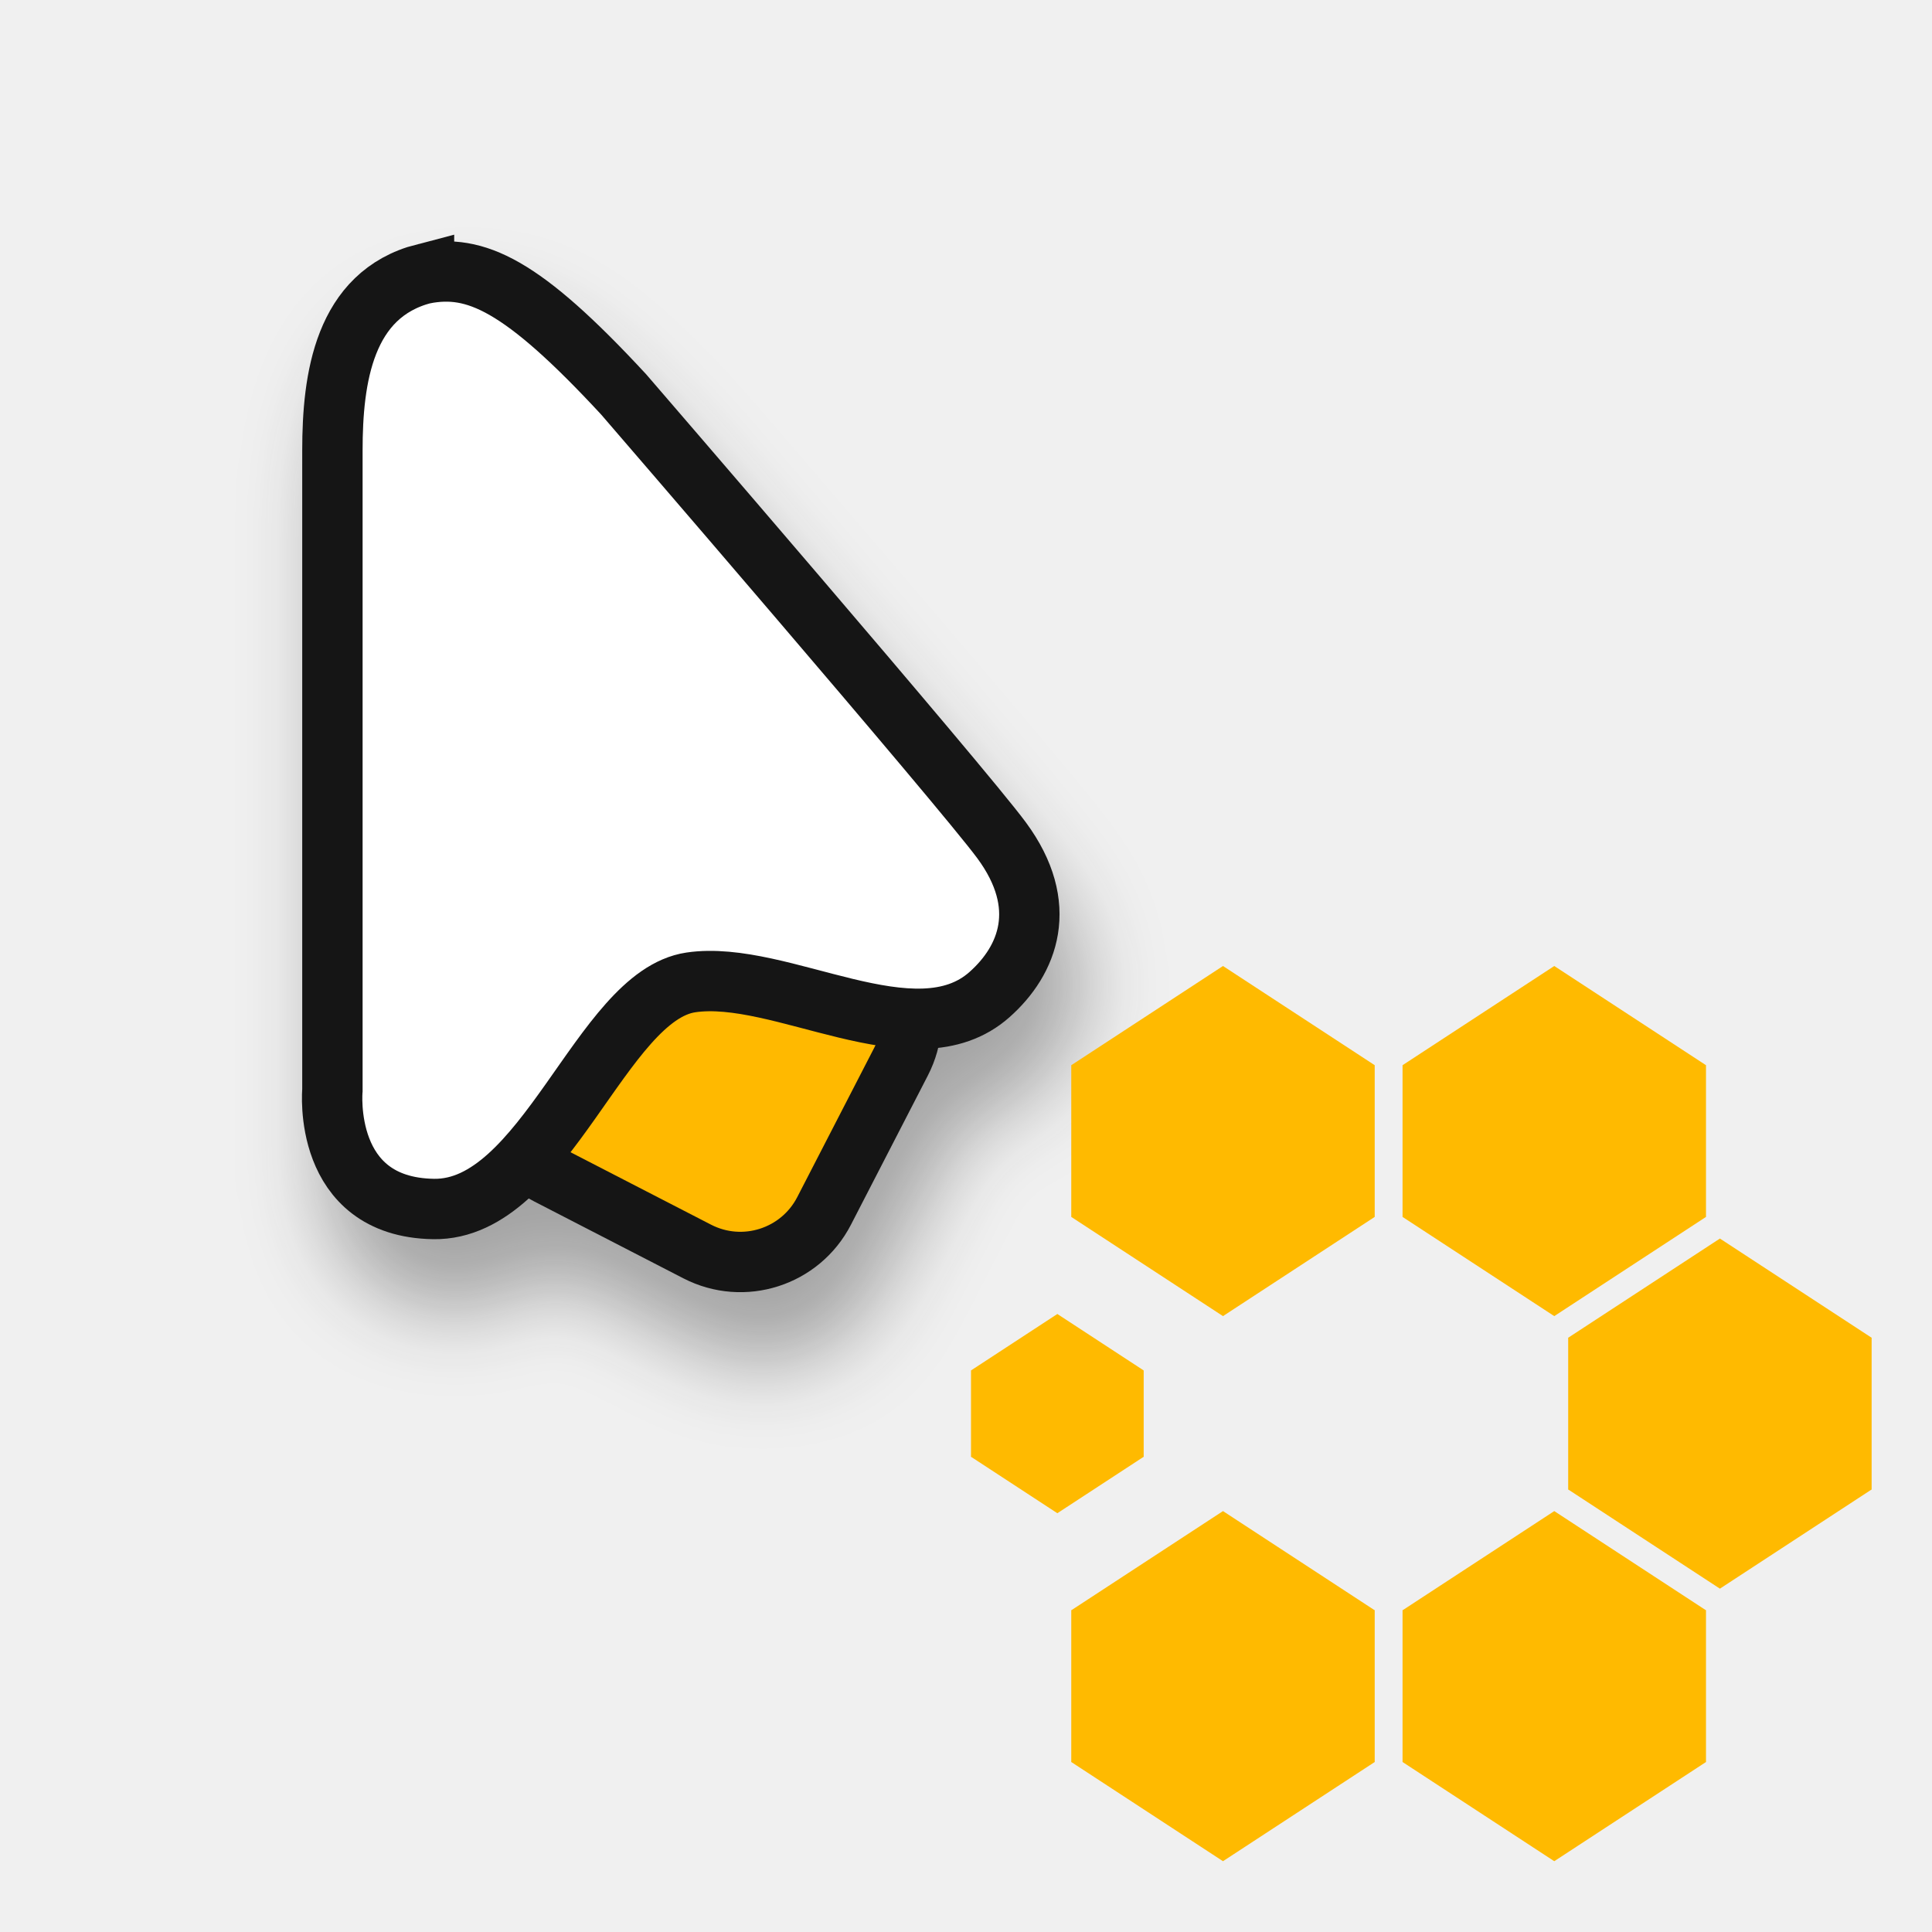
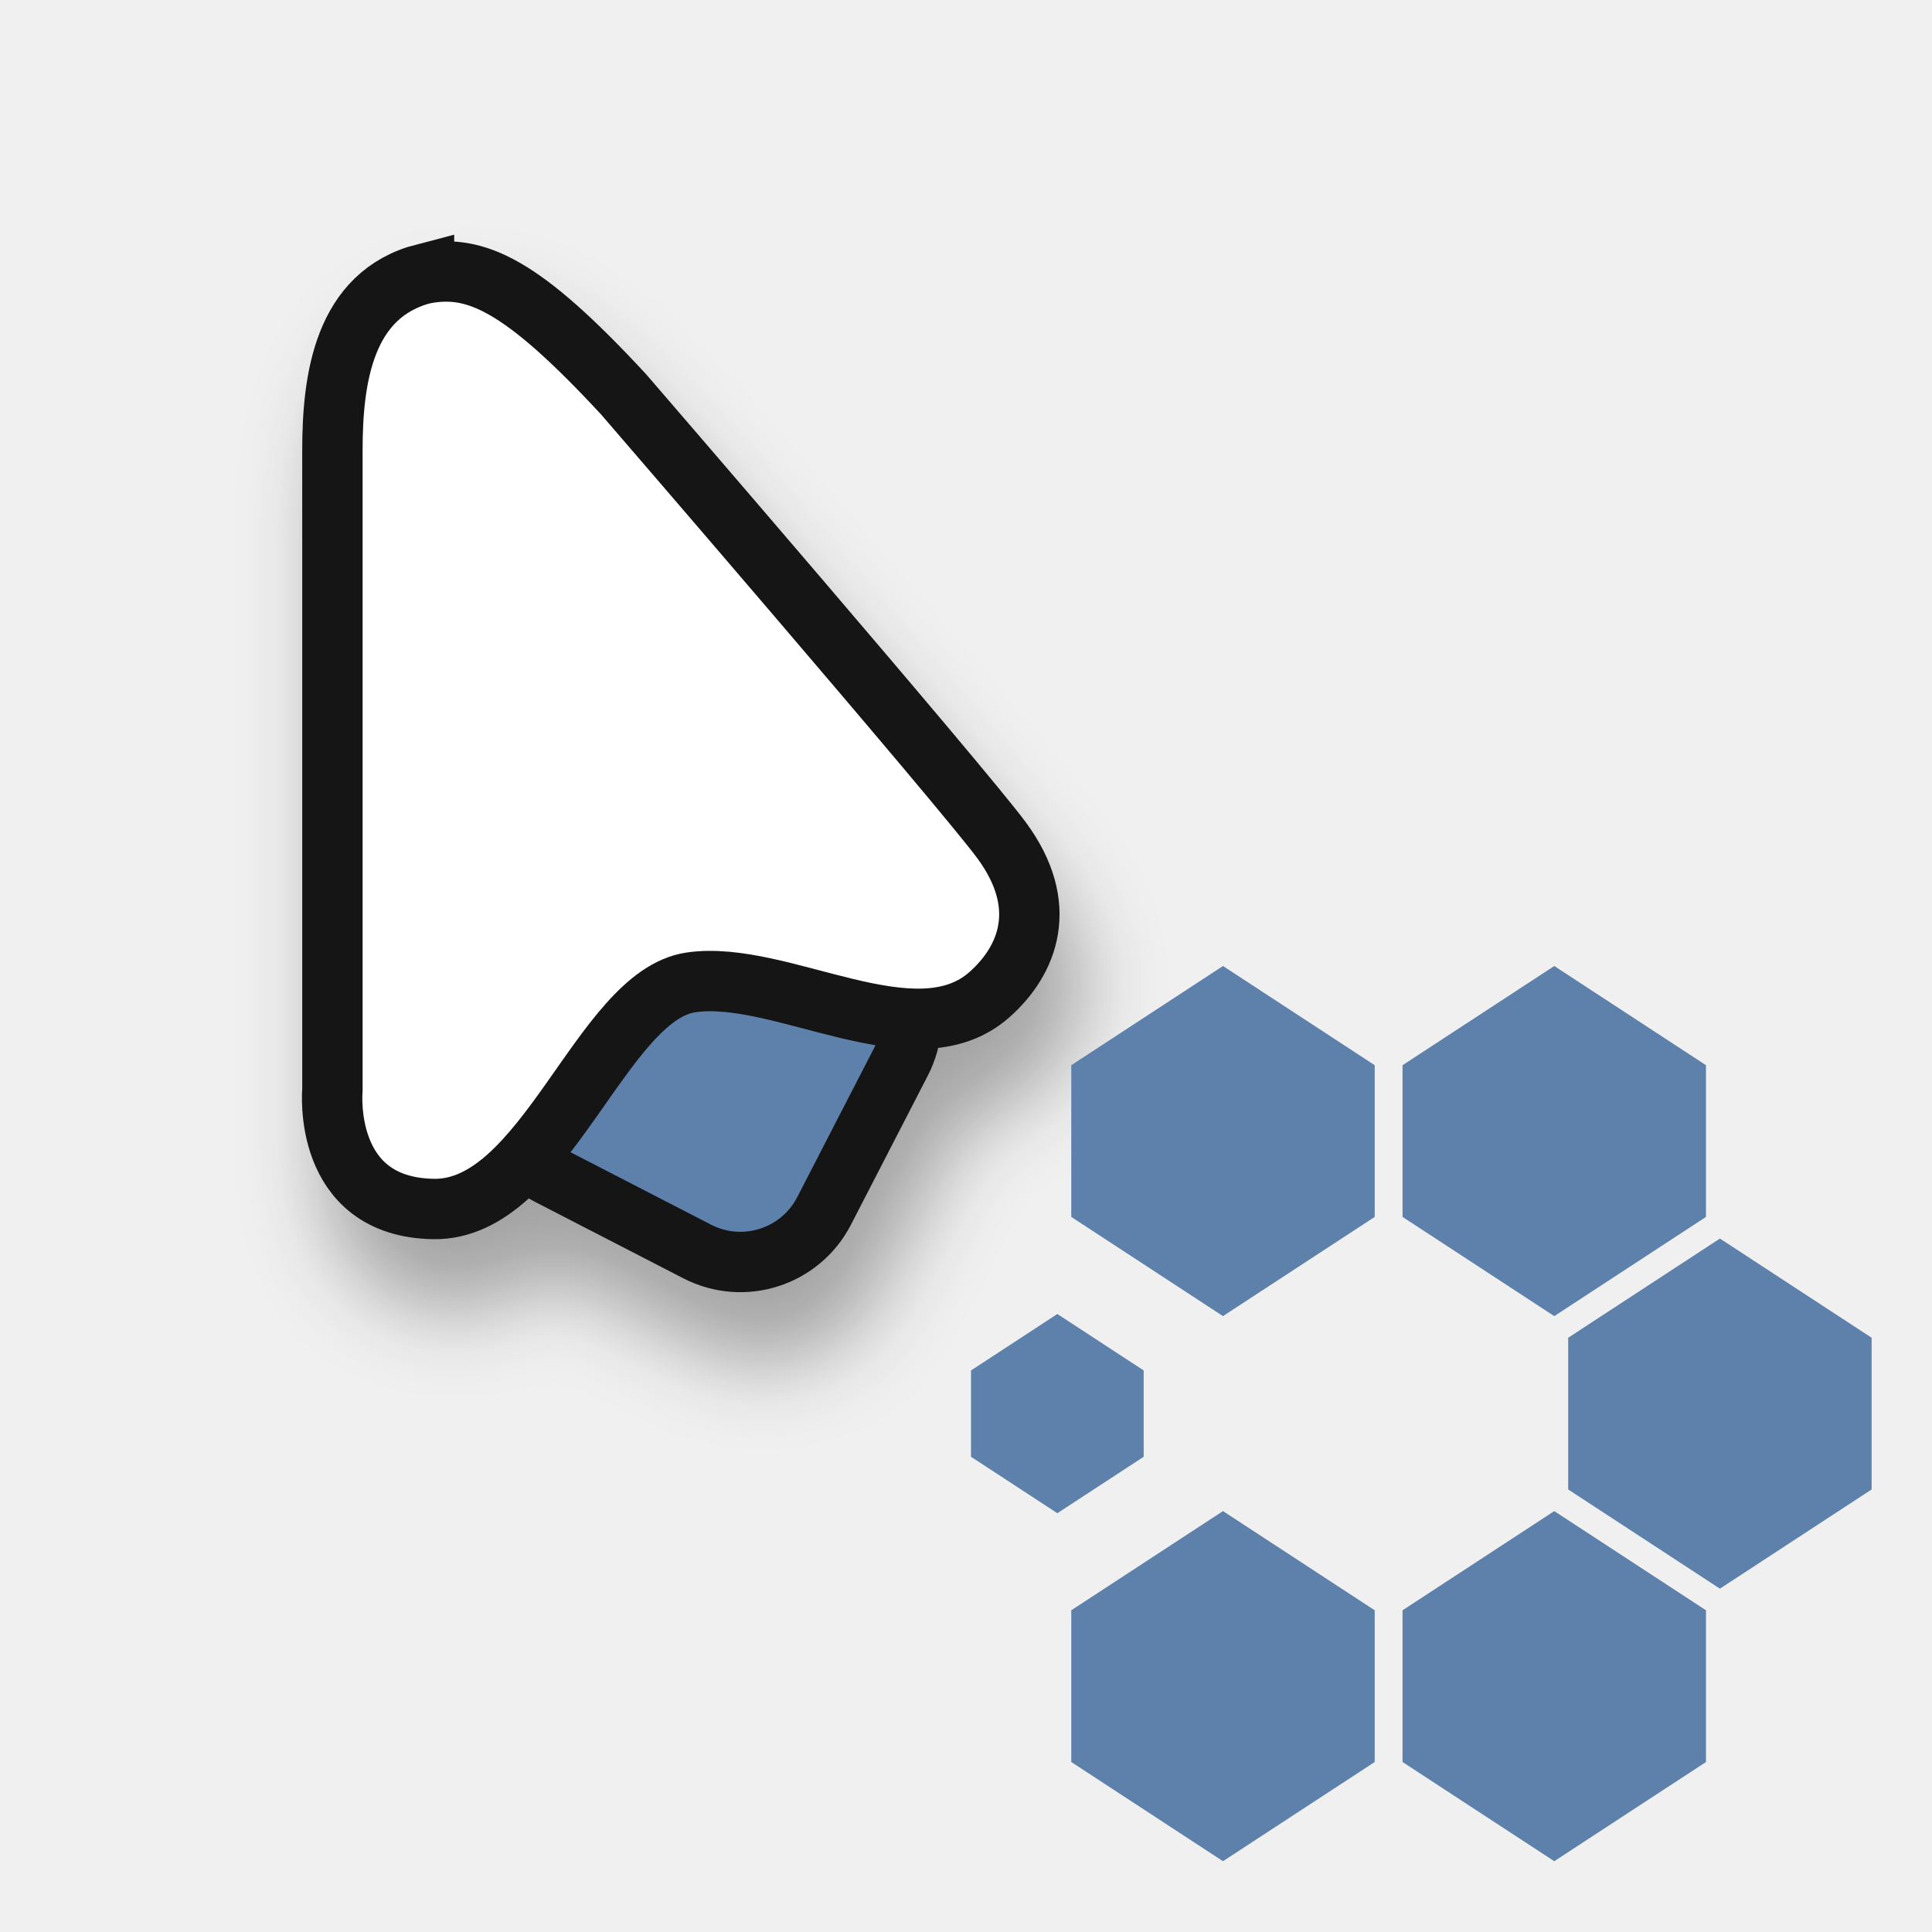
<svg xmlns="http://www.w3.org/2000/svg" width="32" height="32" version="1.1" viewBox="0 0 32 32" id="svg70">
  <defs id="defs38">
    <filter id="b" x="-.162" y="-.095" width="1.324" height="1.191" color-interpolation-filters="sRGB">
      <feGaussianBlur stdDeviation="0.628" id="feGaussianBlur2" />
    </filter>
    <filter id="h" x="-.12" y="-.12" width="1.24" height="1.24" color-interpolation-filters="sRGB">
      <feGaussianBlur stdDeviation="0.65" id="feGaussianBlur5" />
    </filter>
    <linearGradient id="g" x1="17.871" x2="17.871" y1="7.668" y2="17.893" gradientTransform="matrix(0.60764,0,0,0.58122,11.1,1033.5)" gradientUnits="userSpaceOnUse">
      <stop stop-color="#FBB114" offset="0" id="stop8" />
      <stop stop-color="#FF9508" offset="1" id="stop10" />
    </linearGradient>
    <linearGradient id="f" x1="23.954" x2="23.954" y1="8.61" y2="19.256" gradientTransform="matrix(0.5582,0,0,0.6327,11.1,1033.5)" gradientUnits="userSpaceOnUse">
      <stop stop-color="#FF645D" offset="0" id="stop13" />
      <stop stop-color="#FF4332" offset="1" id="stop15" />
    </linearGradient>
    <linearGradient id="e" x1="20.127" x2="20.127" y1="19.205" y2="29.033" gradientTransform="matrix(0.65219,0,0,0.54152,11.1,1033.5)" gradientUnits="userSpaceOnUse">
      <stop stop-color="#CA70E1" offset="0" id="stop18" />
      <stop stop-color="#B452CB" offset="1" id="stop20" />
    </linearGradient>
    <linearGradient id="d" x1="16.36" x2="16.36" y1="17.893" y2="28.118" gradientTransform="matrix(0.60764,0,0,0.58122,11.1,1033.5)" gradientUnits="userSpaceOnUse">
      <stop stop-color="#14ADF6" offset="0" id="stop23" />
      <stop stop-color="#1191F4" offset="1" id="stop25" />
    </linearGradient>
    <linearGradient id="c" x1="13.308" x2="13.308" y1="13.619" y2="24.265" gradientTransform="matrix(0.5582,0,0,0.6327,11.1,1033.5)" gradientUnits="userSpaceOnUse">
      <stop stop-color="#52CF30" offset="0" id="stop28" />
      <stop stop-color="#3BBD1C" offset="1" id="stop30" />
    </linearGradient>
    <linearGradient id="a" x1="11.766" x2="11.766" y1="9.377" y2="19.205" gradientTransform="matrix(0.65219,0,0,0.54152,11.1,1033.5)" gradientUnits="userSpaceOnUse">
      <stop stop-color="#FFD305" offset="0" id="stop33" />
      <stop stop-color="#FDCF01" offset="1" id="stop35" />
    </linearGradient>
    <linearGradient id="a-3" gradientTransform="matrix(-0.3976477,0.3976477,-0.3803615,-0.3803615,36.6118,23.00002)" gradientUnits="userSpaceOnUse" x1="17.871" x2="17.871" y1="7.669" y2="17.893">
      <stop offset="0" stop-color="#fbb114" id="stop2" />
      <stop offset="1" stop-color="#ff9508" id="stop4" />
    </linearGradient>
    <linearGradient id="b-6" gradientTransform="matrix(-0.3652959,0.3652959,-0.4140476,-0.4140476,36.6118,23.00002)" gradientUnits="userSpaceOnUse" x1="23.954" x2="23.954" y1="8.61" y2="19.256">
      <stop offset="0" stop-color="#ff645d" id="stop7" />
      <stop offset="1" stop-color="#ff4332" id="stop9" />
    </linearGradient>
    <linearGradient id="c-7" gradientTransform="matrix(-0.4268026,0.4268026,-0.354379,-0.354379,36.6118,23.00002)" gradientUnits="userSpaceOnUse" x1="20.127" x2="20.127" y1="19.205" y2="29.033">
      <stop offset="0" stop-color="#ca70e1" id="stop12" />
      <stop offset="1" stop-color="#b452cb" id="stop14" />
    </linearGradient>
    <linearGradient id="d-5" gradientTransform="matrix(-0.3976477,0.3976477,-0.3803615,-0.3803615,36.6118,23.00002)" gradientUnits="userSpaceOnUse" x1="16.36" x2="16.36" y1="17.893" y2="28.118">
      <stop offset="0" stop-color="#14adf6" id="stop17" />
      <stop offset="1" stop-color="#1191f4" id="stop19" />
    </linearGradient>
    <linearGradient id="e-3" gradientTransform="matrix(-0.3652959,0.3652959,-0.4140476,-0.4140476,36.6118,23.00002)" gradientUnits="userSpaceOnUse" x1="13.308" x2="13.308" y1="13.619" y2="24.265">
      <stop offset="0" stop-color="#52cf30" id="stop22" />
      <stop offset="1" stop-color="#3bbd1c" id="stop24" />
    </linearGradient>
    <linearGradient id="f-5" gradientTransform="matrix(-0.4268026,0.4268026,-0.354379,-0.354379,36.6118,23.00002)" gradientUnits="userSpaceOnUse" x1="11.766" x2="11.766" y1="9.377" y2="19.205">
      <stop offset="0" stop-color="#ffd305" id="stop27" />
      <stop offset="1" stop-color="#fdcf01" id="stop29" />
    </linearGradient>
    <filter id="filter980" x="-0.129" y="-0.093" width="1.258" height="1.186" color-interpolation-filters="sRGB">
      <feGaussianBlur stdDeviation="0.674" id="feGaussianBlur4" />
    </filter>
  </defs>
  <g transform="translate(21.39372,-0.4669016)" id="g21">
    <path d="m -13.694,5.65 c -0.136,0.002 -0.268,0.016 -0.396,0.041 l -0.016,0.002 -0.016,0.004 c -0.817,0.211 -1.341,0.802 -1.596,1.445 -0.254,0.643 -0.295,1.344 -0.295,1.967 v 10.598 l 0.002,-0.045 c 0,0 -0.063,0.581 0.174,1.197 0.236,0.616 0.891,1.298 1.992,1.315 0.624,0.01 1.156,-0.289 1.58,-0.672 0.003,-0.003 0.005,-0.007 0.008,-0.01 0.029,0.017 0.054,0.039 0.084,0.055 l 2.473,1.273 c 1.007,0.519 2.256,0.12 2.775,-0.887 l 1.273,-2.473 c 0.077,-0.149 0.128,-0.304 0.166,-0.461 0.418,-0.048 0.839,-0.194 1.188,-0.504 0.383,-0.34 0.709,-0.803 0.803,-1.377 0.094,-0.574 -0.07,-1.224 -0.531,-1.85 -0.393,-0.533 -1.922,-2.329 -3.404,-4.062 -1.482,-1.734 -2.879,-3.353 -2.879,-3.353 l -0.006,-0.006 -0.006,-0.008 c -0.862,-0.931 -1.498,-1.502 -2.088,-1.84 -0.442,-0.254 -0.878,-0.356 -1.285,-0.35 z" color="#000000" color-rendering="auto" dominant-baseline="auto" fill="#151515" filter="url(#filter980)" image-rendering="auto" opacity="0.35" shape-rendering="auto" solid-color="#000000" stop-color="#000000" style="font-variant-ligatures:normal;font-variant-position:normal;font-variant-caps:normal;font-variant-numeric:normal;font-variant-alternates:normal;font-variant-east-asian:normal;font-feature-settings:normal;font-variation-settings:normal;text-indent:0;text-decoration:none;text-decoration-line:none;text-decoration-style:solid;text-decoration-color:#000000;text-transform:none;text-orientation:mixed;white-space:normal;shape-padding:0;shape-margin:0;inline-size:0;isolation:auto;mix-blend-mode:normal" id="path9" />
    <g transform="translate(-21.131,-1.5754)" id="g19">
      <g transform="translate(15.967,-0.57951)" id="g17">
        <g transform="translate(7.3111,3.5926)" stroke="#151515" id="g15">
-           <rect transform="rotate(27.27)" x="-5.949" y="17.155" width="5.902" height="5.902" ry="1.56" fill="#ffb900" id="rect11" />
+           <rect transform="rotate(27.27)" x="-5.949" y="17.155" width="5.902" height="5.902" ry="1.56" fill="#ffb900" id="rect11" style="fill:#5e81ac;fill-opacity:1" />
          <path d="m -16.518,3.562 c -1.328,0.344 -1.517,1.734 -1.517,2.927 v 10.598 c 0,0 -0.178,1.938 1.676,1.967 1.854,0.029 2.771,-3.533 4.261,-3.753 1.49,-0.221 3.712,1.297 4.946,0.202 0.639,-0.567 1.002,-1.469 0.201,-2.555 -0.671,-0.91 -6.26,-7.386 -6.26,-7.386 -1.693,-1.829 -2.456,-2.164 -3.307,-1.999 z" fill="#ffffff" stroke-width="1px" id="path13" />
        </g>
      </g>
    </g>
  </g>
  <rect width="24" height="24" fill="none" opacity="0.2" id="rect46" x="-0.936" y="1" />
-   <g id="g1885" transform="matrix(0.1933043,0,0,0.1933043,6.758471,-181.5354)" style="fill:#ffba00;fill-opacity:1">
-     <path id="path1875" style="opacity:1;fill:#ffba00;fill-opacity:1;stroke-width:2.986" d="m 56.828,1030.388 13,-8.5 13,8.5 -13,8.5 z" />
-     <g id="g1881" transform="translate(24.57172)" style="fill:#ffba00;fill-opacity:1">
-       <rect style="fill:#ffba00;fill-opacity:1;stroke-width:3.105" id="rect1877" width="13" height="13" x="32.256" y="1030.388" />
-       <rect style="fill:#ffba00;fill-opacity:1;stroke-width:3.105" id="rect1879" width="13" height="13" x="45.256" y="1030.388" />
+   <g id="g1885" transform="matrix(0.1933043,0,0,0.1933043,6.758471,-181.5354)" style="fill:#5e81ac;fill-opacity:1">
+     <path id="path1875" style="opacity:1;fill:#5e81ac;fill-opacity:1;stroke-width:2.986" d="m 56.828,1030.388 13,-8.5 13,8.5 -13,8.5 z" />
+     <g id="g1881" transform="translate(24.57172)" style="fill:#5e81ac;fill-opacity:1">
+       <rect style="fill:#5e81ac;fill-opacity:1;stroke-width:3.105" id="rect1877" width="13" height="13" x="32.256" y="1030.388" />
+       <rect style="fill:#5e81ac;fill-opacity:1;stroke-width:3.105" id="rect1879" width="13" height="13" x="45.256" y="1030.388" />
    </g>
-     <path id="path1883" style="opacity:1;fill:#ffba00;fill-opacity:1;stroke-width:2.986" d="m 56.828,1043.388 13,8.5 13,-8.5 -13,-8.5 z" />
+     <path id="path1883" style="opacity:1;fill:#5e81ac;fill-opacity:1;stroke-width:2.986" d="m 56.828,1043.388 13,8.5 13,-8.5 -13,-8.5 z" />
  </g>
-   <g id="g1897" transform="matrix(0.1933043,0,0,0.1933043,12.24551,-181.5354)" style="fill:#ffba00;fill-opacity:1">
-     <path id="path1887" style="opacity:1;fill:#ffba00;fill-opacity:1;stroke-width:2.986" d="m 56.828,1030.388 13,-8.5 13,8.5 -13,8.5 z" />
-     <g id="g1893" transform="translate(24.57172)" style="fill:#ffba00;fill-opacity:1">
-       <rect style="fill:#ffba00;fill-opacity:1;stroke-width:3.105" id="rect1889" width="13" height="13" x="32.256" y="1030.388" />
-       <rect style="fill:#ffba00;fill-opacity:1;stroke-width:3.105" id="rect1891" width="13" height="13" x="45.256" y="1030.388" />
+   <g id="g1897" transform="matrix(0.1933043,0,0,0.1933043,12.24551,-181.5354)" style="fill:#5e81ac;fill-opacity:1">
+     <path id="path1887" style="opacity:1;fill:#5e81ac;fill-opacity:1;stroke-width:2.986" d="m 56.828,1030.388 13,-8.5 13,8.5 -13,8.5 z" />
+     <g id="g1893" transform="translate(24.57172)" style="fill:#5e81ac;fill-opacity:1">
+       <rect style="fill:#5e81ac;fill-opacity:1;stroke-width:3.105" id="rect1889" width="13" height="13" x="32.256" y="1030.388" />
+       <rect style="fill:#5e81ac;fill-opacity:1;stroke-width:3.105" id="rect1891" width="13" height="13" x="45.256" y="1030.388" />
    </g>
-     <path id="path1895" style="opacity:1;fill:#ffba00;fill-opacity:1;stroke-width:2.986" d="m 56.828,1043.388 13,8.5 13,-8.5 -13,-8.5 z" />
+     <path id="path1895" style="opacity:1;fill:#5e81ac;fill-opacity:1;stroke-width:2.986" d="m 56.828,1043.388 13,8.5 13,-8.5 -13,-8.5 z" />
  </g>
-   <g id="g1933" transform="matrix(0.1933043,0,0,0.1933043,14.98904,-177.0212)" style="fill:#ffba00;fill-opacity:1">
-     <path id="path1923" style="opacity:1;fill:#ffba00;fill-opacity:1;stroke-width:2.986" d="m 56.828,1030.388 13,-8.5 13,8.5 -13,8.5 z" />
-     <g id="g1929" transform="translate(24.57172)" style="fill:#ffba00;fill-opacity:1">
-       <rect style="fill:#ffba00;fill-opacity:1;stroke-width:3.105" id="rect1925" width="13" height="13" x="32.256" y="1030.388" />
-       <rect style="fill:#ffba00;fill-opacity:1;stroke-width:3.105" id="rect1927" width="13" height="13" x="45.256" y="1030.388" />
+   <g id="g1933" transform="matrix(0.1933043,0,0,0.1933043,14.98904,-177.0212)" style="fill:#5e81ac;fill-opacity:1">
+     <path id="path1923" style="opacity:1;fill:#5e81ac;fill-opacity:1;stroke-width:2.986" d="m 56.828,1030.388 13,-8.5 13,8.5 -13,8.5 z" />
+     <g id="g1929" transform="translate(24.57172)" style="fill:#5e81ac;fill-opacity:1">
+       <rect style="fill:#5e81ac;fill-opacity:1;stroke-width:3.105" id="rect1925" width="13" height="13" x="32.256" y="1030.388" />
+       <rect style="fill:#5e81ac;fill-opacity:1;stroke-width:3.105" id="rect1927" width="13" height="13" x="45.256" y="1030.388" />
    </g>
-     <path id="path1931" style="opacity:1;fill:#ffba00;fill-opacity:1;stroke-width:2.986" d="m 56.828,1043.388 13,8.5 13,-8.5 -13,-8.5 z" />
+     <path id="path1931" style="opacity:1;fill:#5e81ac;fill-opacity:1;stroke-width:2.986" d="m 56.828,1043.388 13,8.5 13,-8.5 -13,-8.5 z" />
  </g>
-   <g id="g1945" transform="matrix(0.1933043,0,0,0.1933043,6.758471,-172.507)" style="fill:#ffba00;fill-opacity:1">
-     <path id="path1935" style="opacity:1;fill:#ffba00;fill-opacity:1;stroke-width:2.986" d="m 56.828,1030.388 13,-8.5 13,8.5 -13,8.5 z" />
-     <g id="g1941" transform="translate(24.57172)" style="fill:#ffba00;fill-opacity:1">
-       <rect style="fill:#ffba00;fill-opacity:1;stroke-width:3.105" id="rect1937" width="13" height="13" x="32.256" y="1030.388" />
-       <rect style="fill:#ffba00;fill-opacity:1;stroke-width:3.105" id="rect1939" width="13" height="13" x="45.256" y="1030.388" />
+   <g id="g1945" transform="matrix(0.1933043,0,0,0.1933043,6.758471,-172.507)" style="fill:#5e81ac;fill-opacity:1">
+     <path id="path1935" style="opacity:1;fill:#5e81ac;fill-opacity:1;stroke-width:2.986" d="m 56.828,1030.388 13,-8.5 13,8.5 -13,8.5 z" />
+     <g id="g1941" transform="translate(24.57172)" style="fill:#5e81ac;fill-opacity:1">
+       <rect style="fill:#5e81ac;fill-opacity:1;stroke-width:3.105" id="rect1937" width="13" height="13" x="32.256" y="1030.388" />
+       <rect style="fill:#5e81ac;fill-opacity:1;stroke-width:3.105" id="rect1939" width="13" height="13" x="45.256" y="1030.388" />
    </g>
-     <path id="path1943" style="opacity:1;fill:#ffba00;fill-opacity:1;stroke-width:2.986" d="m 56.828,1043.388 13,8.5 13,-8.5 -13,-8.5 z" />
+     <path id="path1943" style="opacity:1;fill:#5e81ac;fill-opacity:1;stroke-width:2.986" d="m 56.828,1043.388 13,8.5 13,-8.5 -13,-8.5 z" />
  </g>
-   <g id="g1957" transform="matrix(0.1933043,0,0,0.1933043,12.24551,-172.507)" style="fill:#ffba00;fill-opacity:1">
-     <path id="path1947" style="opacity:1;fill:#ffba00;fill-opacity:1;stroke-width:2.986" d="m 56.828,1030.388 13,-8.5 13,8.5 -13,8.5 z" />
-     <g id="g1953" transform="translate(24.57172)" style="fill:#ffba00;fill-opacity:1">
-       <rect style="fill:#ffba00;fill-opacity:1;stroke-width:3.105" id="rect1949" width="13" height="13" x="32.256" y="1030.388" />
-       <rect style="fill:#ffba00;fill-opacity:1;stroke-width:3.105" id="rect1951" width="13" height="13" x="45.256" y="1030.388" />
+   <g id="g1957" transform="matrix(0.1933043,0,0,0.1933043,12.24551,-172.507)" style="fill:#5e81ac;fill-opacity:1">
+     <path id="path1947" style="opacity:1;fill:#5e81ac;fill-opacity:1;stroke-width:2.986" d="m 56.828,1030.388 13,-8.5 13,8.5 -13,8.5 z" />
+     <g id="g1953" transform="translate(24.57172)" style="fill:#5e81ac;fill-opacity:1">
+       <rect style="fill:#5e81ac;fill-opacity:1;stroke-width:3.105" id="rect1949" width="13" height="13" x="32.256" y="1030.388" />
+       <rect style="fill:#5e81ac;fill-opacity:1;stroke-width:3.105" id="rect1951" width="13" height="13" x="45.256" y="1030.388" />
    </g>
-     <path id="path1955" style="opacity:1;fill:#ffba00;fill-opacity:1;stroke-width:2.986" d="m 56.828,1043.388 13,8.5 13,-8.5 -13,-8.5 z" />
+     <path id="path1955" style="opacity:1;fill:#5e81ac;fill-opacity:1;stroke-width:2.986" d="m 56.828,1043.388 13,8.5 13,-8.5 -13,-8.5 z" />
  </g>
-   <g id="g1170" transform="matrix(0.11,0,0,0.11,9.831903,-90.64393)" style="fill:#ffba00;fill-opacity:1">
-     <path id="path1160" style="opacity:1;fill:#ffba00;fill-opacity:1;stroke-width:2.986" d="m 56.828,1030.388 13,-8.5 13,8.5 -13,8.5 z" />
-     <g id="g1166" transform="translate(24.57172)" style="fill:#ffba00;fill-opacity:1">
-       <rect style="fill:#ffba00;fill-opacity:1;stroke-width:3.105" id="rect1162" width="13" height="13" x="32.256" y="1030.388" />
-       <rect style="fill:#ffba00;fill-opacity:1;stroke-width:3.105" id="rect1164" width="13" height="13" x="45.256" y="1030.388" />
+   <g id="g1170" transform="matrix(0.11,0,0,0.11,9.831903,-90.64393)" style="fill:#5e81ac;fill-opacity:1">
+     <path id="path1160" style="opacity:1;fill:#5e81ac;fill-opacity:1;stroke-width:2.986" d="m 56.828,1030.388 13,-8.5 13,8.5 -13,8.5 z" />
+     <g id="g1166" transform="translate(24.57172)" style="fill:#5e81ac;fill-opacity:1">
+       <rect style="fill:#5e81ac;fill-opacity:1;stroke-width:3.105" id="rect1162" width="13" height="13" x="32.256" y="1030.388" />
+       <rect style="fill:#5e81ac;fill-opacity:1;stroke-width:3.105" id="rect1164" width="13" height="13" x="45.256" y="1030.388" />
    </g>
-     <path id="path1168" style="opacity:1;fill:#ffba00;fill-opacity:1;stroke-width:2.986" d="m 56.828,1043.388 13,8.5 13,-8.5 -13,-8.5 z" />
+     <path id="path1168" style="opacity:1;fill:#5e81ac;fill-opacity:1;stroke-width:2.986" d="m 56.828,1043.388 13,8.5 13,-8.5 -13,-8.5 z" />
  </g>
</svg>
